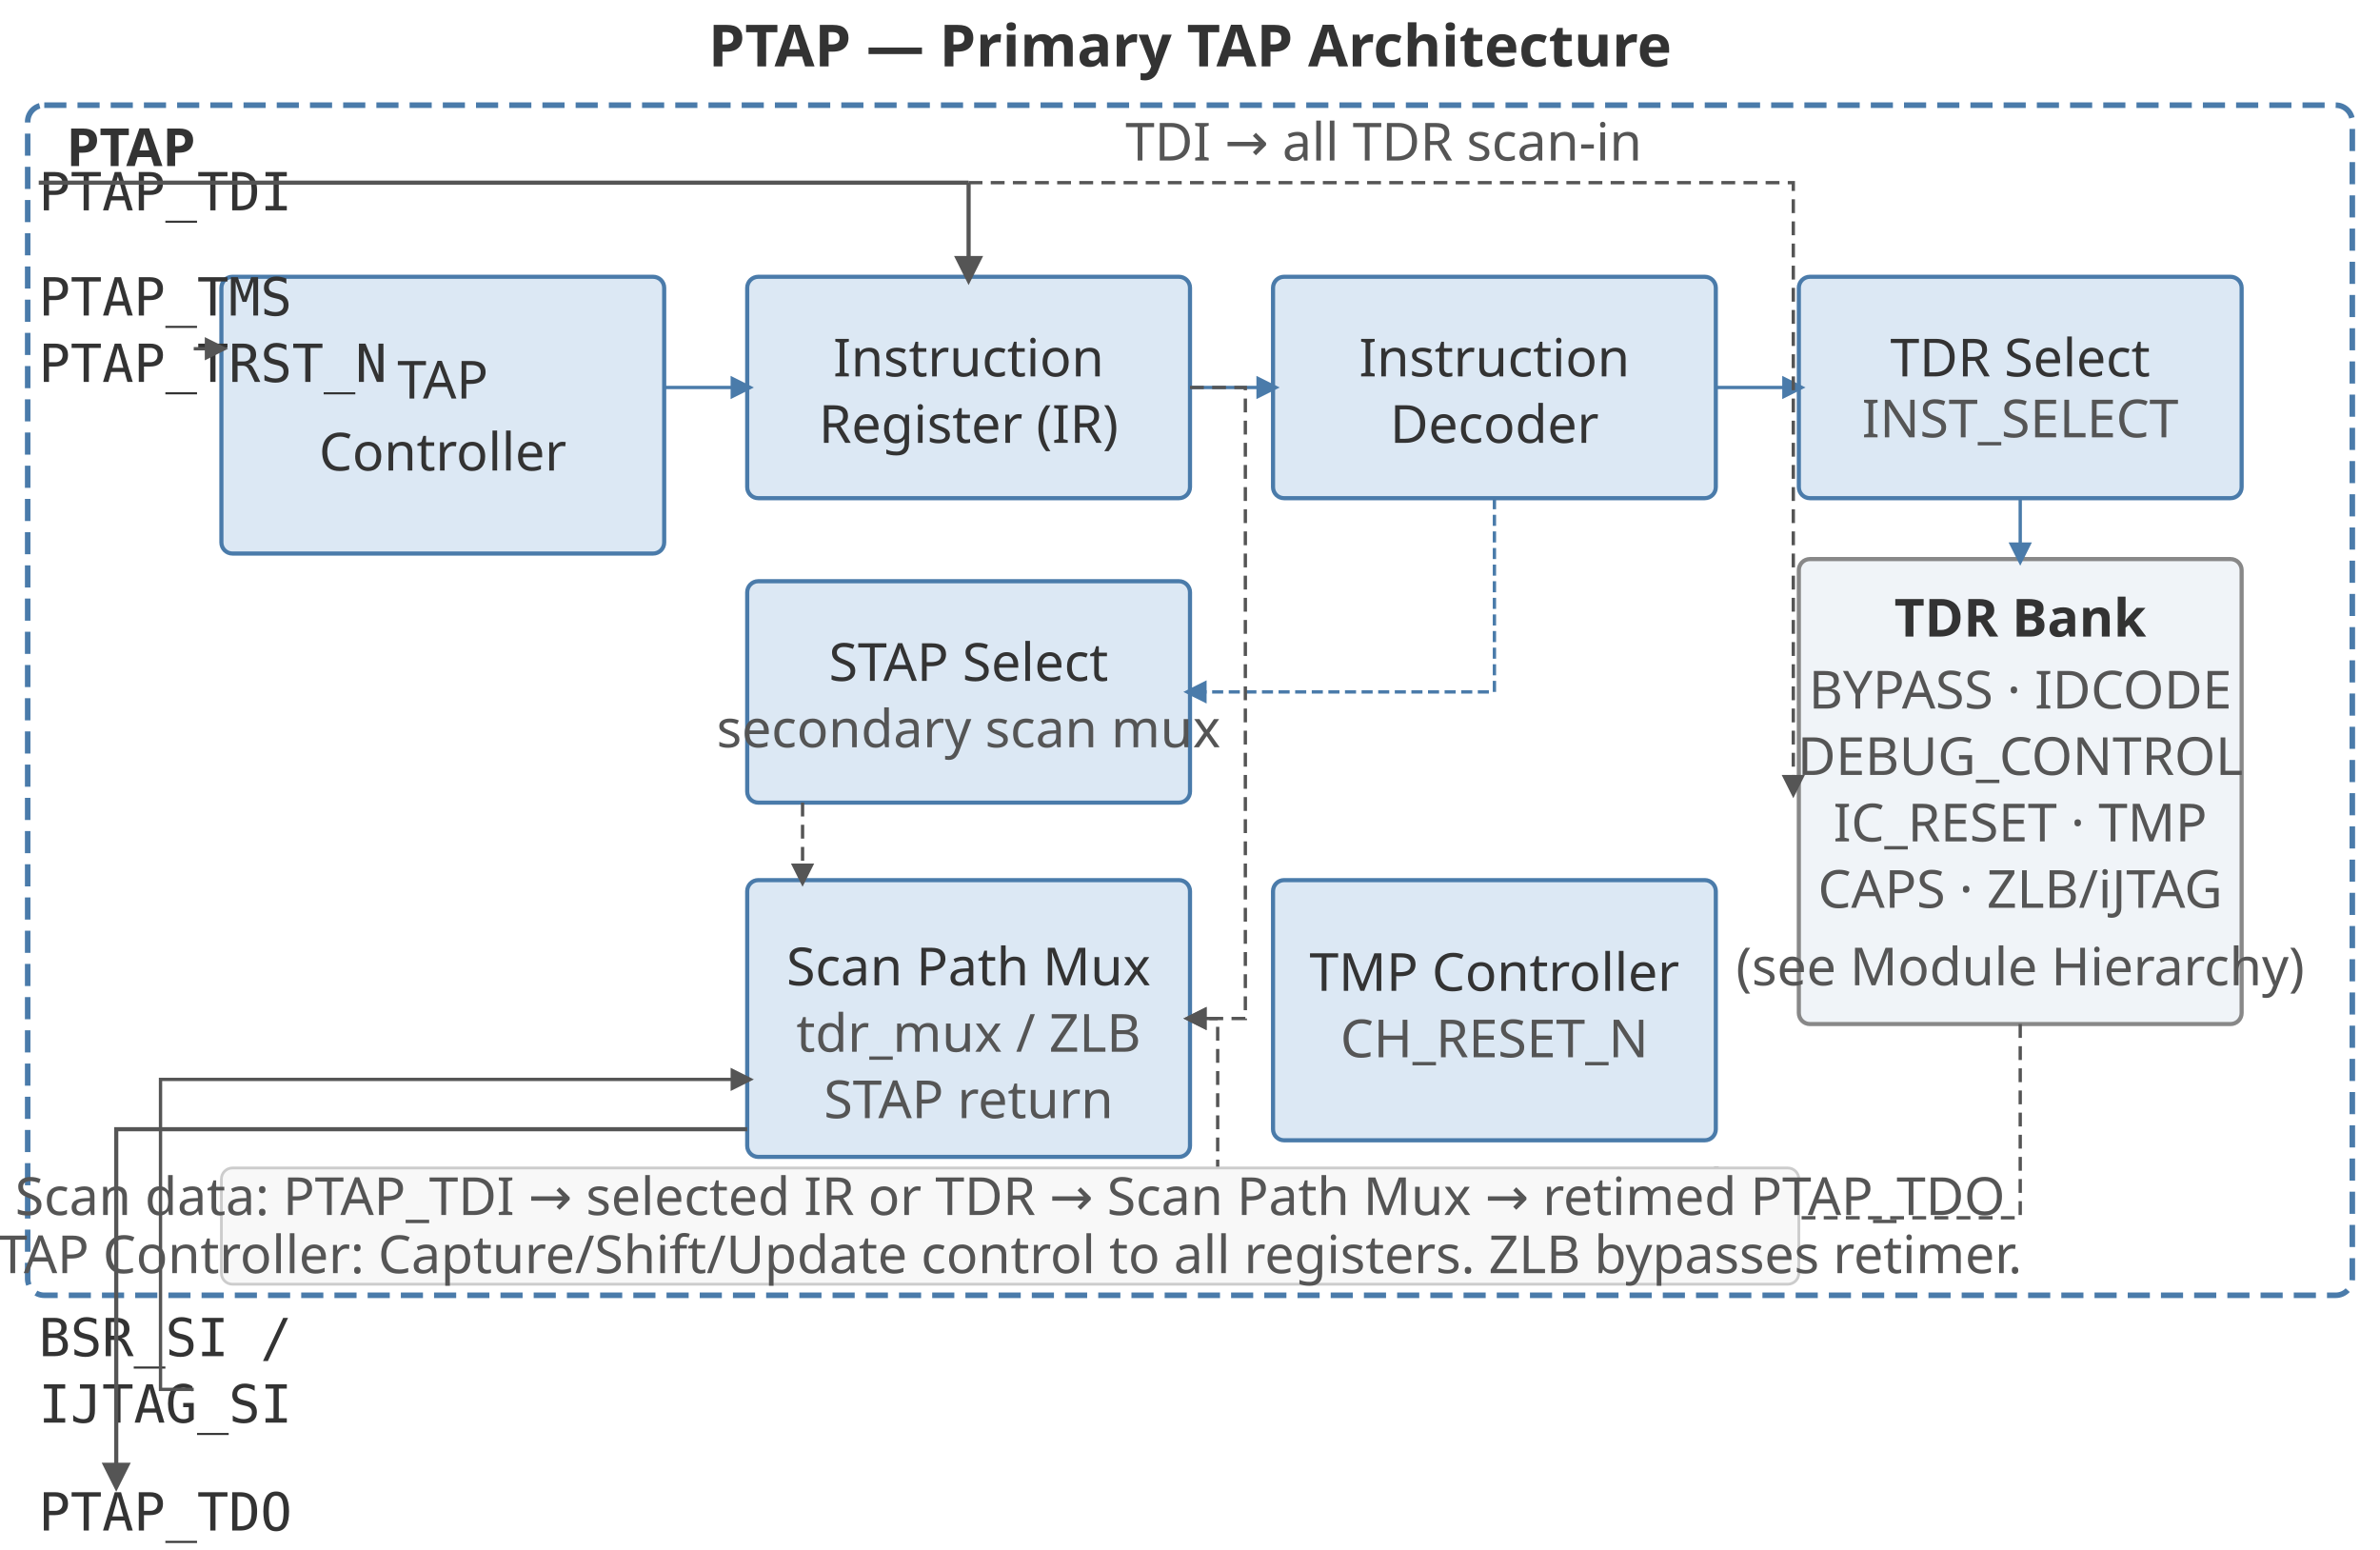
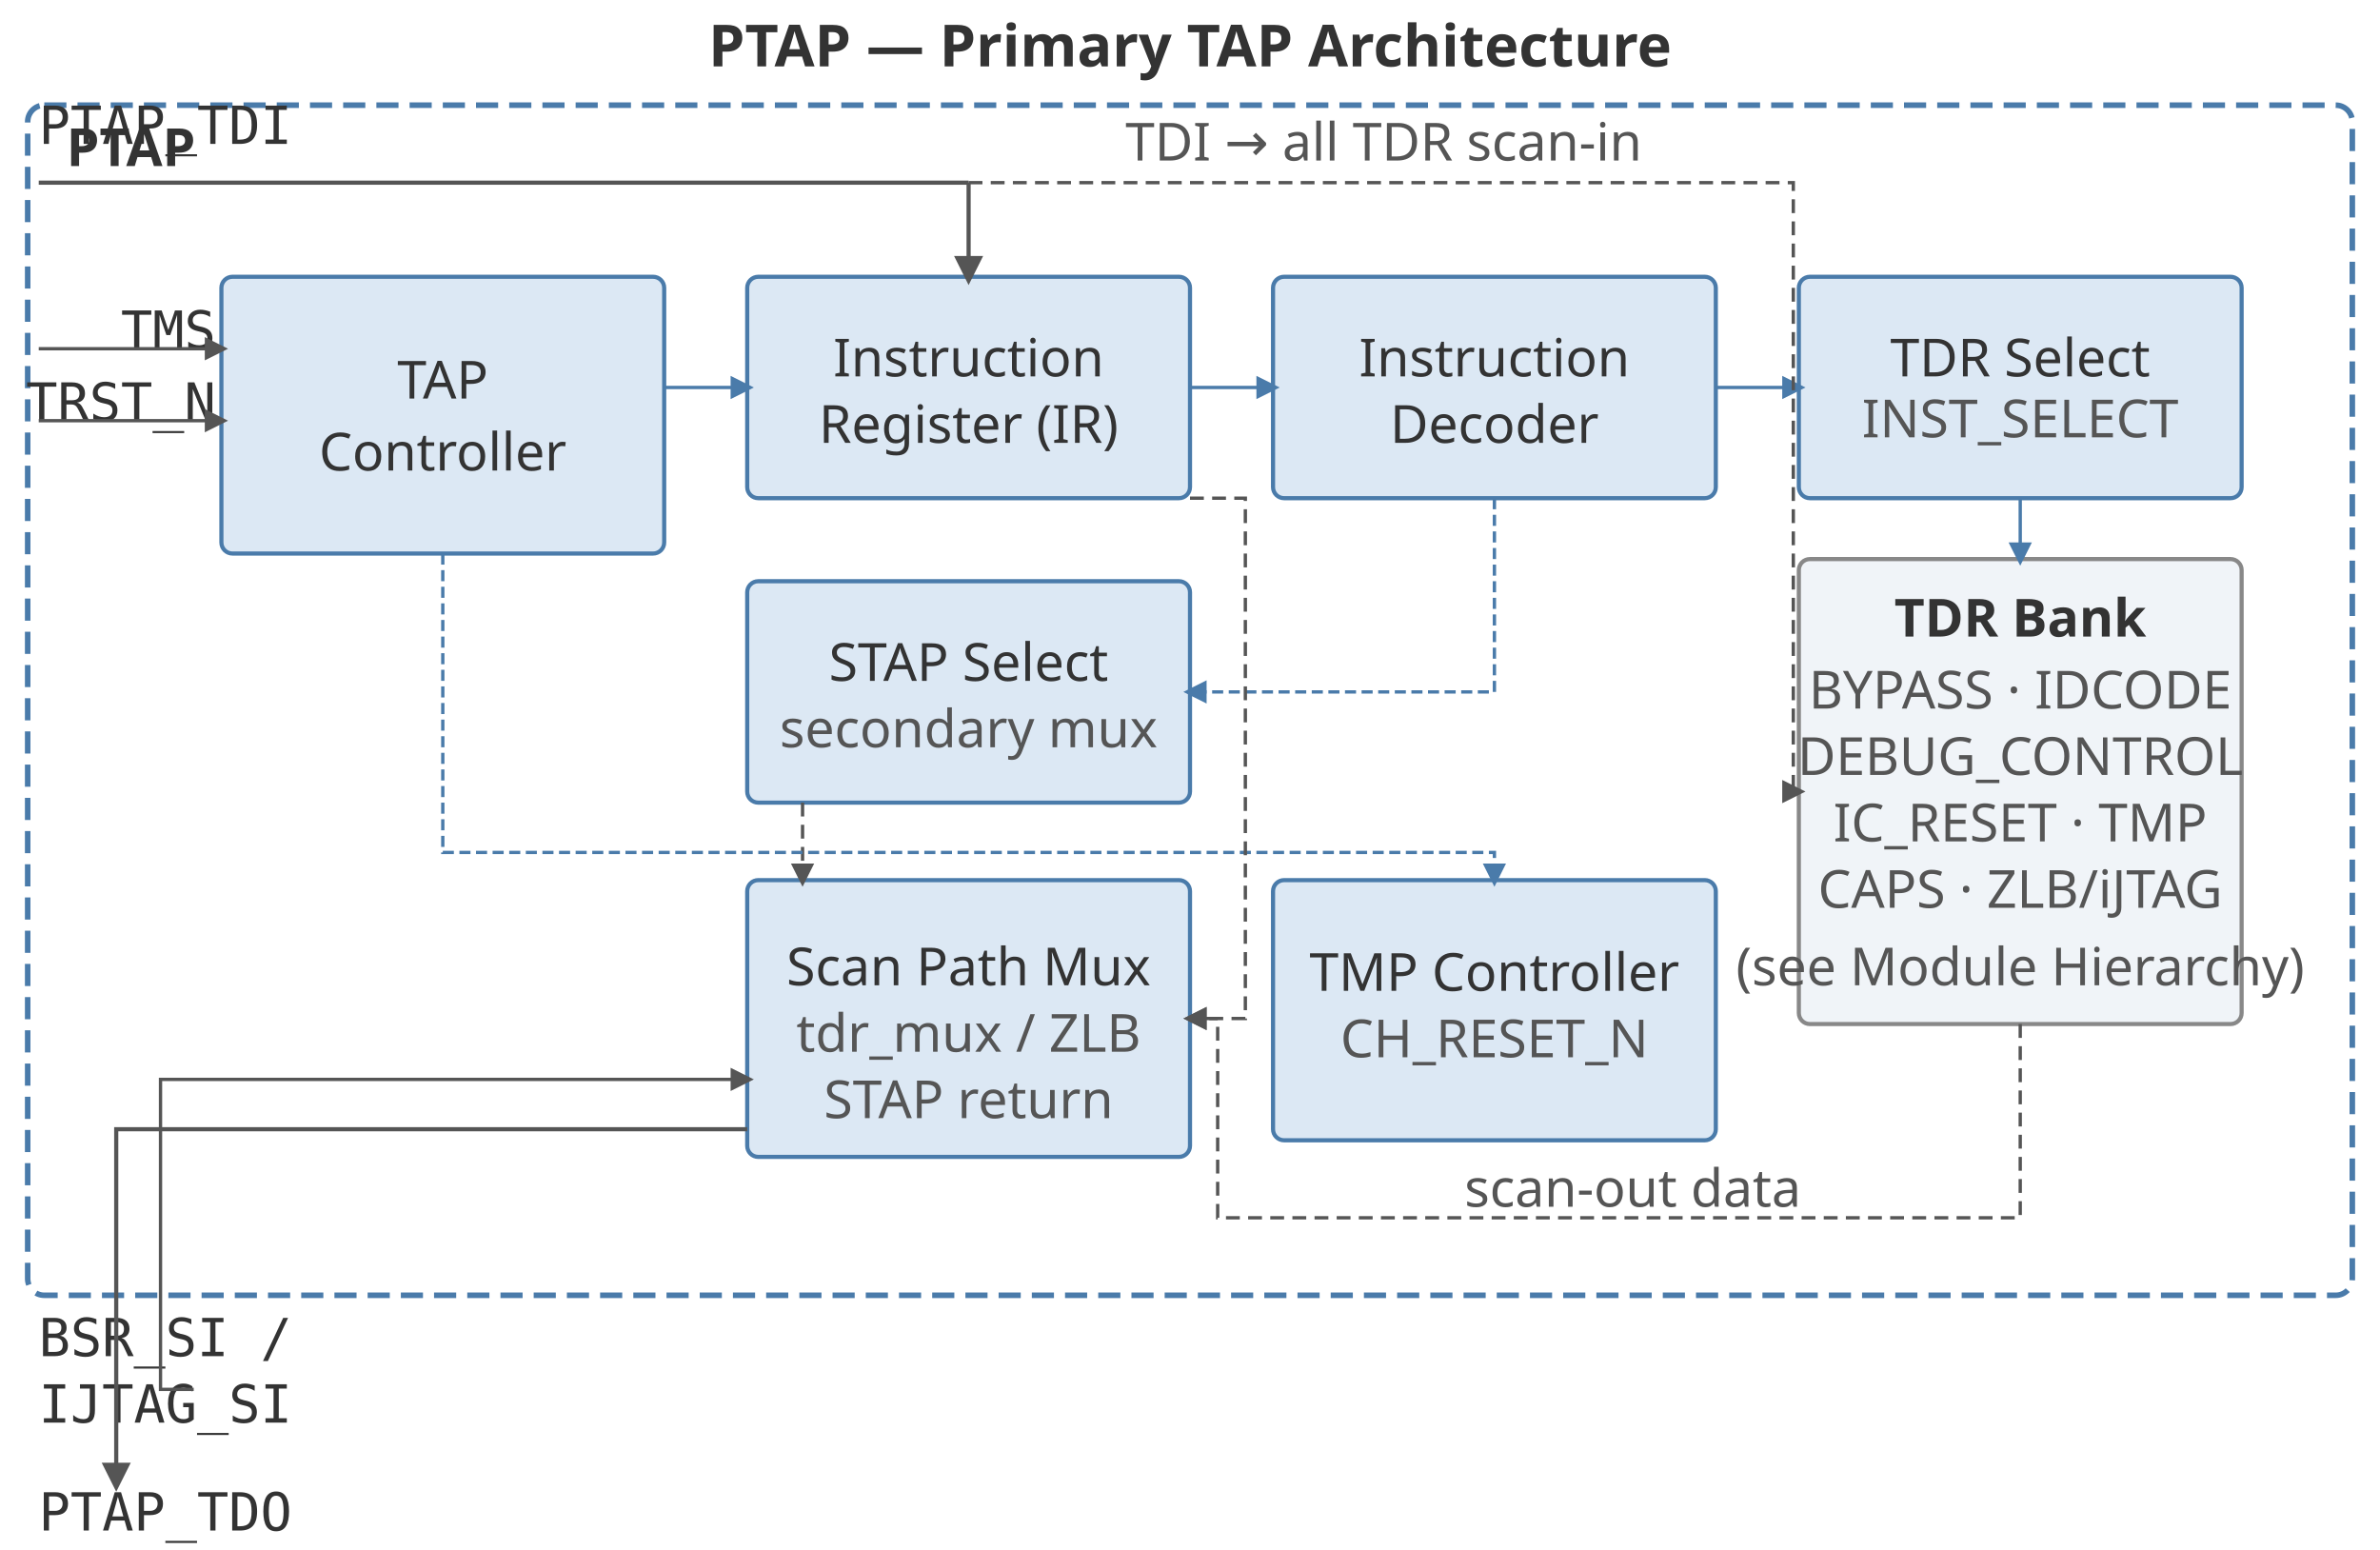
<svg xmlns="http://www.w3.org/2000/svg" version="1.1" width="860" height="560" viewBox="0 0 860 560">
  <defs>
    <style>
      text { font-family: sans-serif; fill: #333333; }
      .title { font-size: 21px; font-weight: bold; }
      .label { font-size: 19px; }
      .small { font-size: 19px; fill: #555555; }
      .port  { font-size: 19px; font-family: monospace; fill: #333333; }
    </style>
    <marker id="arr-b" markerWidth="7" markerHeight="7" refX="5" refY="3.5" orient="auto">
      <path d="M0,0 L0,7 L7,3.5 z" fill="#4a7baa" />
    </marker>
    <marker id="arr-g" markerWidth="7" markerHeight="7" refX="5" refY="3.5" orient="auto">
      <path d="M0,0 L0,7 L7,3.5 z" fill="#555555" />
    </marker>
  </defs>
  <text x="430" y="24" class="title" text-anchor="middle">PTAP — Primary TAP Architecture</text>
  <rect x="10" y="38" width="840" height="430" rx="6" fill="none" stroke="#4a7baa" stroke-width="2" stroke-dasharray="8 4" />
  <text x="24" y="60" class="label" font-weight="bold" fill="#4a7baa">PTAP</text>
  <rect x="80" y="100" width="160" height="100" rx="4" fill="#dce8f4" stroke="#4a7baa" stroke-width="1.5" />
  <text x="160" y="144" class="label" text-anchor="middle">TAP</text>
  <text x="160" y="170" class="label" text-anchor="middle">Controller</text>
-   <text x="14" y="114" class="port">PTAP_TMS</text>
-   <text x="14" y="138" class="port">PTAP_TRST_N</text>
-   <polyline points="70,126 78,126 80,126" fill="none" stroke="#555555" stroke-width="1.2" marker-end="url(#arr-g)" />
+   <text x="78" y="126" class="port" text-anchor="end">TMS</text>
+   <text x="78" y="152" class="port" text-anchor="end">TRST_N</text>
+   <line x1="14" y1="126" x2="80" y2="126" fill="none" stroke="#555555" stroke-width="1.2" marker-end="url(#arr-g)" />
+   <line x1="14" y1="152" x2="80" y2="152" fill="none" stroke="#555555" stroke-width="1.2" marker-end="url(#arr-g)" />
  <rect x="270" y="100" width="160" height="80" rx="4" fill="#dce8f4" stroke="#4a7baa" stroke-width="1.5" />
  <text x="350" y="136" class="label" text-anchor="middle">Instruction</text>
  <text x="350" y="160" class="label" text-anchor="middle">Register (IR)</text>
  <line x1="240" y1="140" x2="270" y2="140" stroke="#4a7baa" stroke-width="1.2" marker-end="url(#arr-b)" />
  <rect x="460" y="100" width="160" height="80" rx="4" fill="#dce8f4" stroke="#4a7baa" stroke-width="1.5" />
  <text x="540" y="136" class="label" text-anchor="middle">Instruction</text>
  <text x="540" y="160" class="label" text-anchor="middle">Decoder</text>
  <line x1="430" y1="140" x2="460" y2="140" stroke="#4a7baa" stroke-width="1.2" marker-end="url(#arr-b)" />
  <rect x="650" y="100" width="160" height="80" rx="4" fill="#dce8f4" stroke="#4a7baa" stroke-width="1.5" />
  <text x="730" y="136" class="label" text-anchor="middle">TDR Select</text>
  <text x="730" y="158" class="small" text-anchor="middle">INST_SELECT</text>
  <line x1="620" y1="140" x2="650" y2="140" stroke="#4a7baa" stroke-width="1.2" marker-end="url(#arr-b)" />
  <rect x="650" y="202" width="160" height="168" rx="4" fill="#f0f4f8" stroke="#888888" stroke-width="1.5" />
  <text x="730" y="230" class="label" text-anchor="middle" fill="#555555" font-weight="bold">TDR Bank</text>
  <text x="730" y="256" class="small" text-anchor="middle">BYPASS · IDCODE</text>
  <text x="730" y="280" class="small" text-anchor="middle">DEBUG_CONTROL</text>
  <text x="730" y="304" class="small" text-anchor="middle">IC_RESET · TMP</text>
  <text x="730" y="328" class="small" text-anchor="middle">CAPS · ZLB/iJTAG</text>
  <text x="730" y="356" class="small" text-anchor="middle">(see Module Hierarchy)</text>
  <line x1="730" y1="180" x2="730" y2="202" stroke="#4a7baa" stroke-width="1.2" marker-end="url(#arr-b)" />
  <rect x="270" y="210" width="160" height="80" rx="4" fill="#dce8f4" stroke="#4a7baa" stroke-width="1.5" />
  <text x="350" y="246" class="label" text-anchor="middle">STAP Select</text>
-   <text x="350" y="270" class="small" text-anchor="middle">secondary scan mux</text>
+   <text x="350" y="270" class="small" text-anchor="middle">secondary mux</text>
  <polyline points="540,180 540,250 430,250" fill="none" stroke="#4a7baa" stroke-width="1.2" stroke-dasharray="4 2" marker-end="url(#arr-b)" />
  <rect x="270" y="318" width="160" height="100" rx="4" fill="#dce8f4" stroke="#4a7baa" stroke-width="1.5" />
  <text x="350" y="356" class="label" text-anchor="middle">Scan Path Mux</text>
  <text x="350" y="380" class="small" text-anchor="middle">tdr_mux / ZLB</text>
  <text x="350" y="404" class="small" text-anchor="middle">STAP return</text>
  <line x1="290" y1="290" x2="290" y2="318" stroke="#555555" stroke-width="1.2" stroke-dasharray="5 3" marker-end="url(#arr-g)" />
  <rect x="460" y="318" width="160" height="94" rx="4" fill="#dce8f4" stroke="#4a7baa" stroke-width="1.5" />
  <text x="540" y="358" class="label" text-anchor="middle">TMP Controller</text>
  <text x="540" y="382" class="small" text-anchor="middle">CH_RESET_N</text>
-   <text x="14" y="76" class="port">PTAP_TDI</text>
+   <polyline points="160,200 160,308 540,308 540,318" fill="none" stroke="#4a7baa" stroke-width="1.2" stroke-dasharray="4 2" marker-end="url(#arr-b)" />
+   <text x="14" y="52" class="port">PTAP_TDI</text>
  <line x1="14" y1="66" x2="350" y2="66" stroke="#555555" stroke-width="1.5" fill="none" />
  <line x1="350" y1="66" x2="350" y2="100" stroke="#555555" stroke-width="1.5" marker-end="url(#arr-g)" />
-   <polyline points="350,66 648,66 648,286" fill="none" stroke="#555555" stroke-width="1.2" stroke-dasharray="5 3" marker-end="url(#arr-g)" />
+   <polyline points="350,66 648,66 648,286 650,286" fill="none" stroke="#555555" stroke-width="1.2" stroke-dasharray="5 3" marker-end="url(#arr-g)" />
  <text x="500" y="58" class="small" text-anchor="middle">TDI → all TDR scan-in</text>
-   <polyline points="430,140 450,140 450,368 430,368" fill="none" stroke="#555555" stroke-width="1.2" stroke-dasharray="5 3" marker-end="url(#arr-g)" />
+   <polyline points="430,180 450,180 450,368 430,368" fill="none" stroke="#555555" stroke-width="1.2" stroke-dasharray="5 3" marker-end="url(#arr-g)" />
  <polyline points="730,370 730,440 440,440 440,368 430,368" fill="none" stroke="#555555" stroke-width="1.2" stroke-dasharray="5 3" marker-end="url(#arr-g)" />
  <text x="590" y="436" class="small" text-anchor="middle">scan-out data</text>
  <text x="14" y="490" class="port">BSR_SI /</text>
  <text x="14" y="514" class="port">IJTAG_SI</text>
  <polyline points="70,502 58,502 58,390 270,390" fill="none" stroke="#555555" stroke-width="1.2" marker-end="url(#arr-g)" />
  <polyline points="270,408 42,408 42,536" fill="none" stroke="#555555" stroke-width="1.5" marker-end="url(#arr-g)" />
  <text x="14" y="553" class="port">PTAP_TDO</text>
-   <rect x="80" y="422" width="570" height="42" rx="4" fill="#f8f8f8" stroke="#cccccc" stroke-width="1" />
-   <text x="365" y="439" class="small" text-anchor="middle">
-     Scan data: PTAP_TDI → selected IR or TDR → Scan Path Mux → retimed PTAP_TDO
-   </text>
-   <text x="365" y="460" class="small" text-anchor="middle">
-     TAP Controller: Capture/Shift/Update control to all registers. ZLB bypasses retimer.
-   </text>
</svg>
